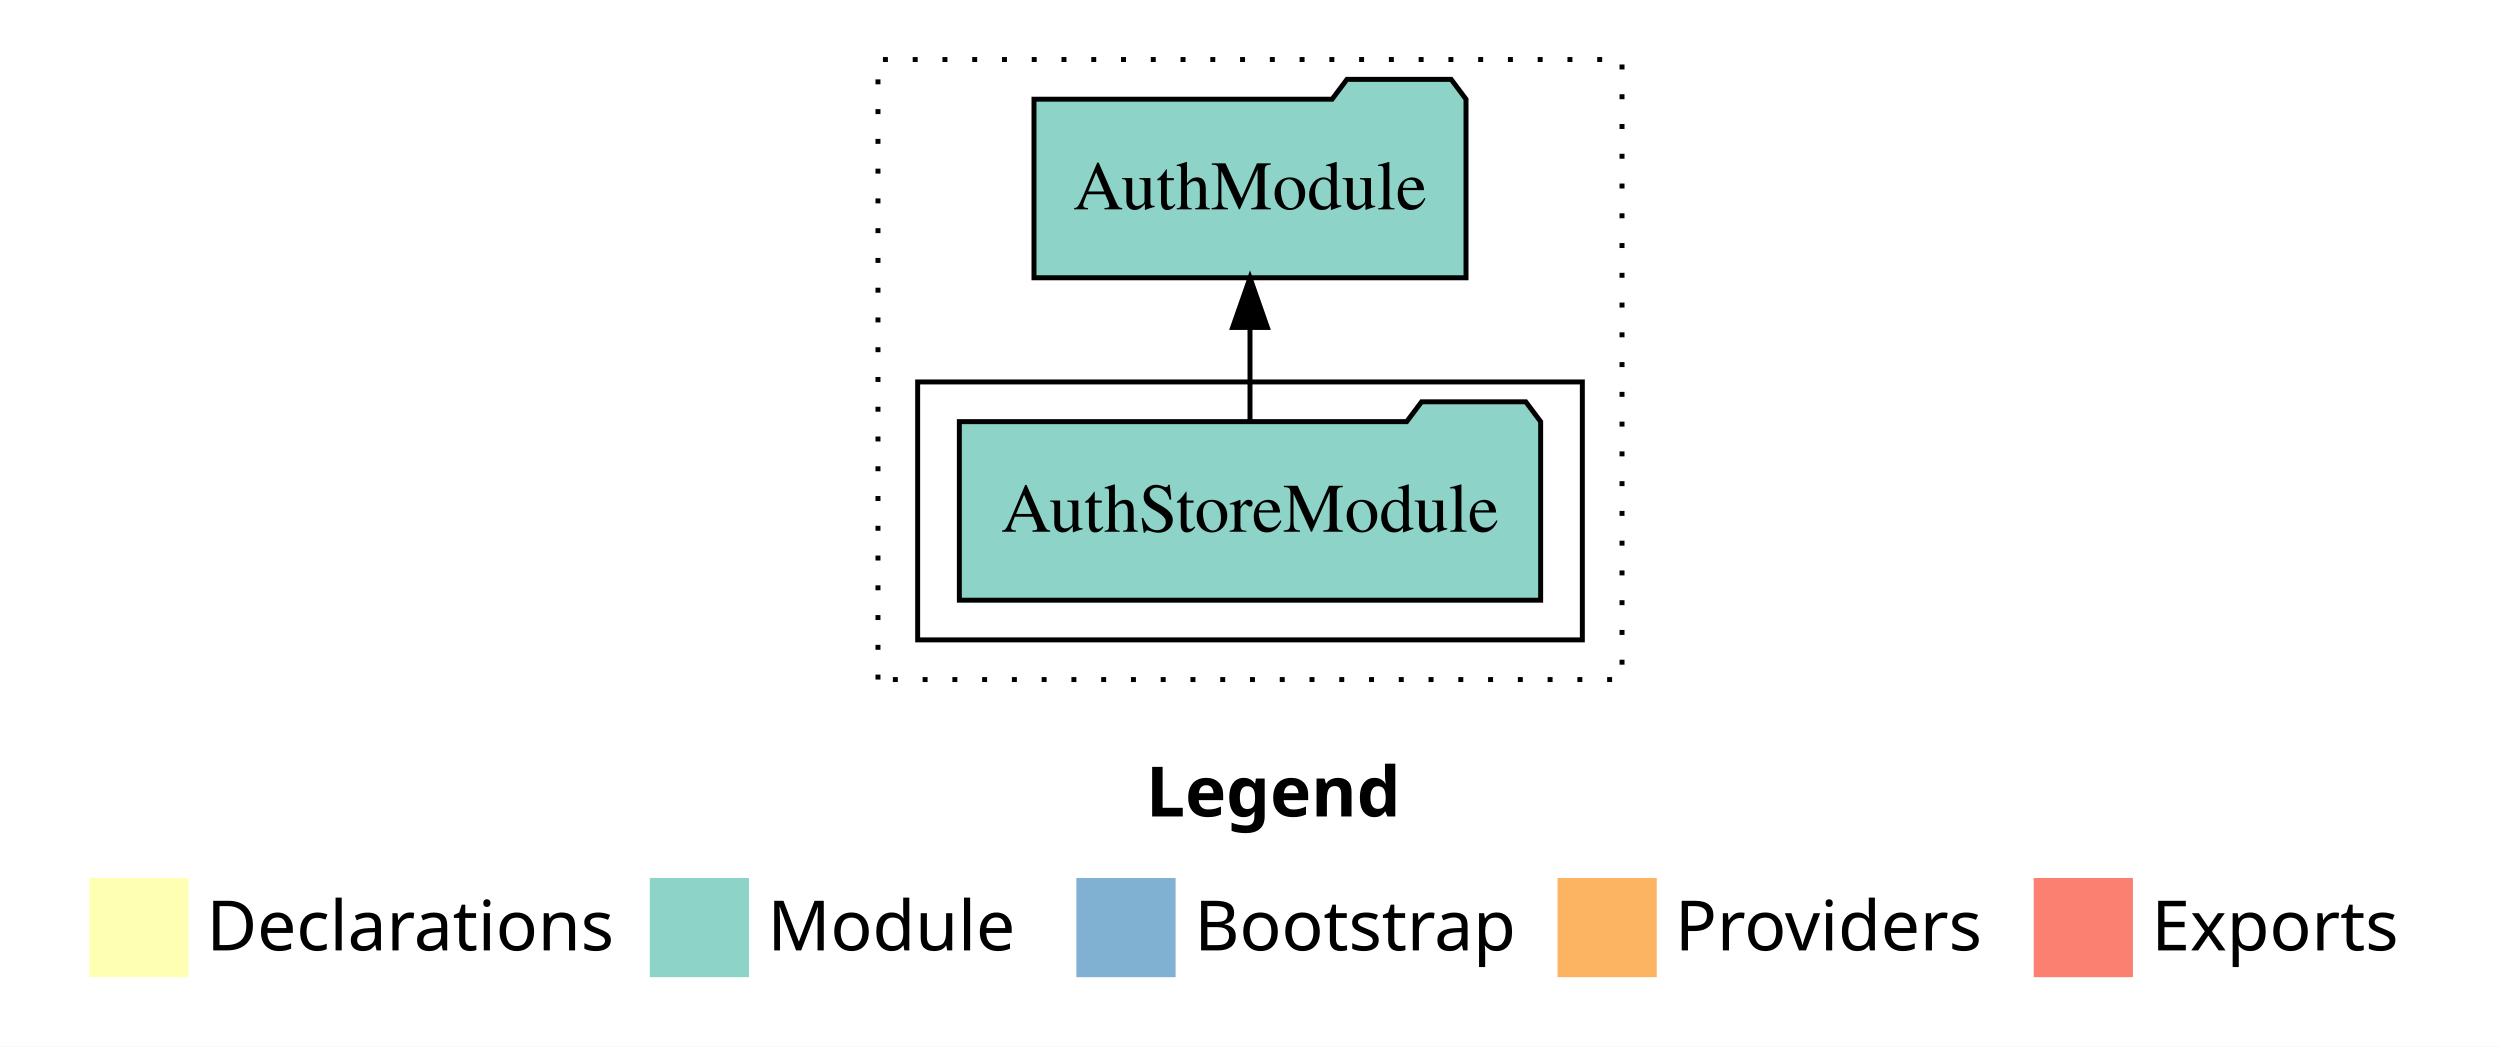
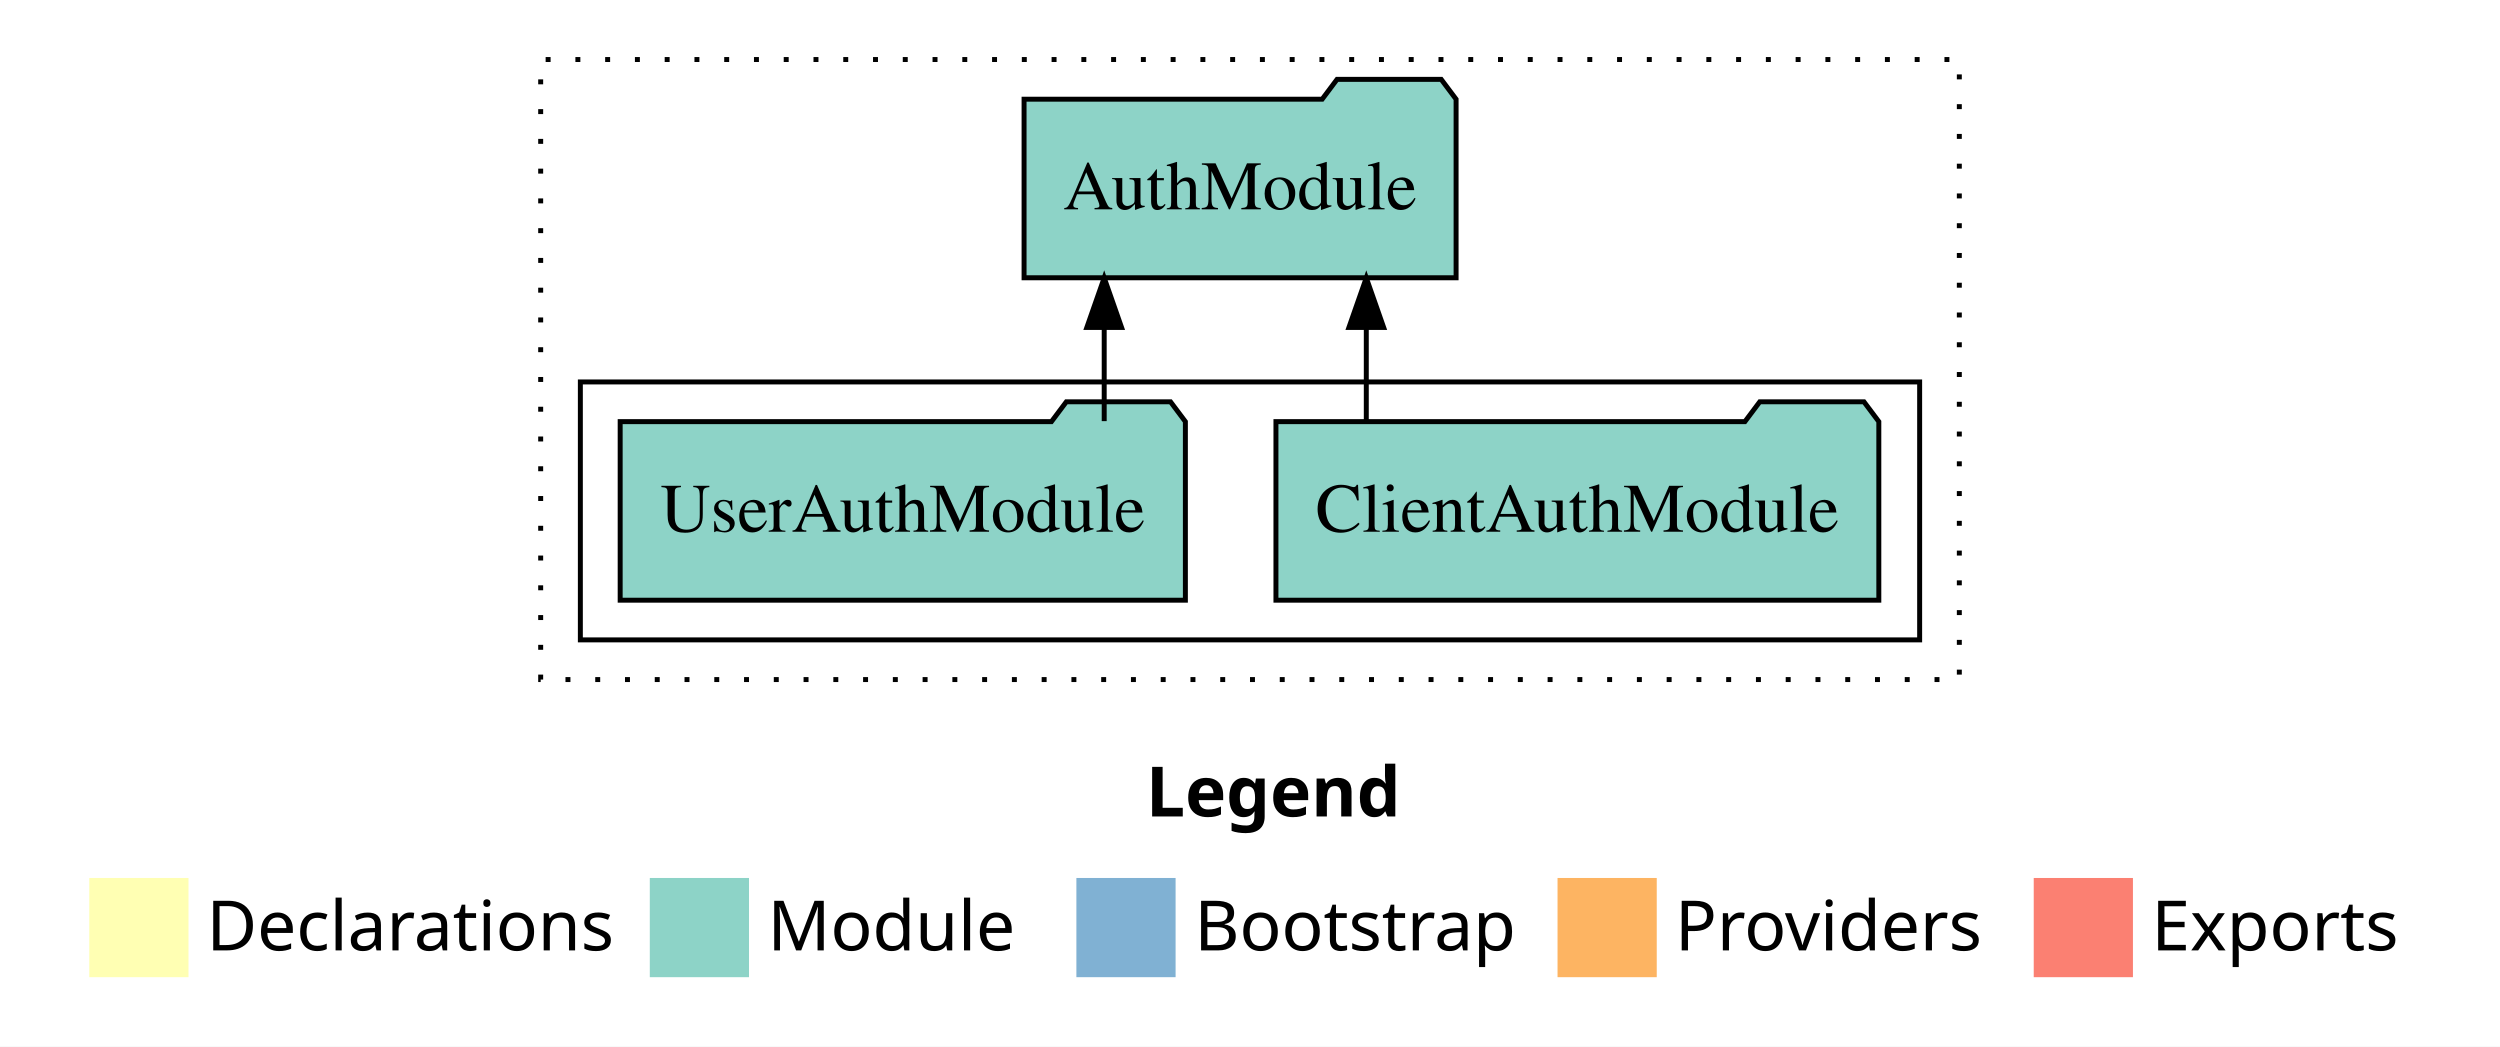
<svg xmlns="http://www.w3.org/2000/svg" width="504pt" height="211pt" viewBox="0.00 0.00 504.00 211.00">
  <g id="graph0" class="graph" transform="scale(1 1) rotate(0) translate(4 207)">
    <polygon fill="#ffffff" stroke="transparent" points="-4,4 -4,-207 500,-207 500,4 -4,4" />
    <text text-anchor="start" x="227.009" y="-42.4" font-family="sans-serif" font-weight="bold" font-size="14.00" fill="#000000">Legend</text>
    <polygon fill="#ffffb3" stroke="transparent" points="14,-10 14,-30 34,-30 34,-10 14,-10" />
    <text text-anchor="start" x="37.629" y="-15.4" font-family="sans-serif" font-size="14.00" fill="#000000">  Declarations</text>
    <polygon fill="#8dd3c7" stroke="transparent" points="127,-10 127,-30 147,-30 147,-10 127,-10" />
    <text text-anchor="start" x="150.725" y="-15.4" font-family="sans-serif" font-size="14.00" fill="#000000">  Module</text>
    <polygon fill="#80b1d3" stroke="transparent" points="213,-10 213,-30 233,-30 233,-10 213,-10" />
    <text text-anchor="start" x="236.781" y="-15.4" font-family="sans-serif" font-size="14.00" fill="#000000">  Bootstrap</text>
    <polygon fill="#fdb462" stroke="transparent" points="310,-10 310,-30 330,-30 330,-10 310,-10" />
    <text text-anchor="start" x="333.673" y="-15.4" font-family="sans-serif" font-size="14.00" fill="#000000">  Providers</text>
    <polygon fill="#fb8072" stroke="transparent" points="406,-10 406,-30 426,-30 426,-10 406,-10" />
    <text text-anchor="start" x="429.726" y="-15.4" font-family="sans-serif" font-size="14.00" fill="#000000">  Exports</text>
    <g id="clust1" class="cluster">
-       <polygon fill="none" stroke="#000000" stroke-dasharray="1,5" points="173,-70 173,-195 323,-195 323,-70 173,-70" />
+       <polygon fill="none" stroke="#000000" stroke-dasharray="1,5" points="105,-70 105,-195 391,-195 391,-70 105,-70" />
    </g>
    <g id="clust3" class="cluster">
-       <polygon fill="none" stroke="#000000" points="181,-78 181,-130 315,-130 315,-78 181,-78" />
+       <polygon fill="none" stroke="#000000" points="113,-78 113,-130 383,-130 383,-78 113,-78" />
    </g>
    <g id="node1" class="node">
-       <polygon fill="#8dd3c7" stroke="#000000" points="306.595,-122 303.595,-126 282.595,-126 279.595,-122 189.405,-122 189.405,-86 306.595,-86 306.595,-122" />
-       <text text-anchor="middle" x="248" y="-99.8" font-family="Times,serif" font-size="14.00" fill="#000000">AuthStoreModule</text>
+       <polygon fill="#8dd3c7" stroke="#000000" points="374.77,-122 371.77,-126 350.77,-126 347.77,-122 253.23,-122 253.23,-86 374.77,-86 374.77,-122" />
+       <text text-anchor="middle" x="314" y="-99.8" font-family="Times,serif" font-size="14.00" fill="#000000">ClientAuthModule</text>
+     </g>
+     <g id="node3" class="node">
+       <polygon fill="#8dd3c7" stroke="#000000" points="289.548,-187 286.548,-191 265.548,-191 262.548,-187 202.452,-187 202.452,-151 289.548,-151 289.548,-187" />
+       <text text-anchor="middle" x="246" y="-164.8" font-family="Times,serif" font-size="14.00" fill="#000000">AuthModule</text>
+     </g>
+     <g id="edge1" class="edge">
+       <path fill="none" stroke="#000000" d="M271.444,-122.106C271.444,-122.106 271.444,-140.991 271.444,-140.991" />
+       <polygon fill="#000000" stroke="#000000" points="267.944,-140.991 271.444,-150.991 274.944,-140.991 267.944,-140.991" />
    </g>
    <g id="node2" class="node">
-       <polygon fill="#8dd3c7" stroke="#000000" points="291.548,-187 288.548,-191 267.548,-191 264.548,-187 204.452,-187 204.452,-151 291.548,-151 291.548,-187" />
-       <text text-anchor="middle" x="248" y="-164.8" font-family="Times,serif" font-size="14.00" fill="#000000">AuthModule</text>
+       <polygon fill="#8dd3c7" stroke="#000000" points="234.973,-122 231.973,-126 210.973,-126 207.973,-122 121.027,-122 121.027,-86 234.973,-86 234.973,-122" />
+       <text text-anchor="middle" x="178" y="-99.8" font-family="Times,serif" font-size="14.00" fill="#000000">UserAuthModule</text>
    </g>
-     <g id="edge1" class="edge">
-       <path fill="none" stroke="#000000" d="M248,-122.106C248,-122.106 248,-140.991 248,-140.991" />
-       <polygon fill="#000000" stroke="#000000" points="244.5,-140.991 248,-150.991 251.5,-140.991 244.5,-140.991" />
+     <g id="edge2" class="edge">
+       <path fill="none" stroke="#000000" d="M218.607,-122.106C218.607,-122.106 218.607,-140.991 218.607,-140.991" />
+       <polygon fill="#000000" stroke="#000000" points="215.107,-140.991 218.607,-150.991 222.107,-140.991 215.107,-140.991" />
    </g>
  </g>
</svg>
